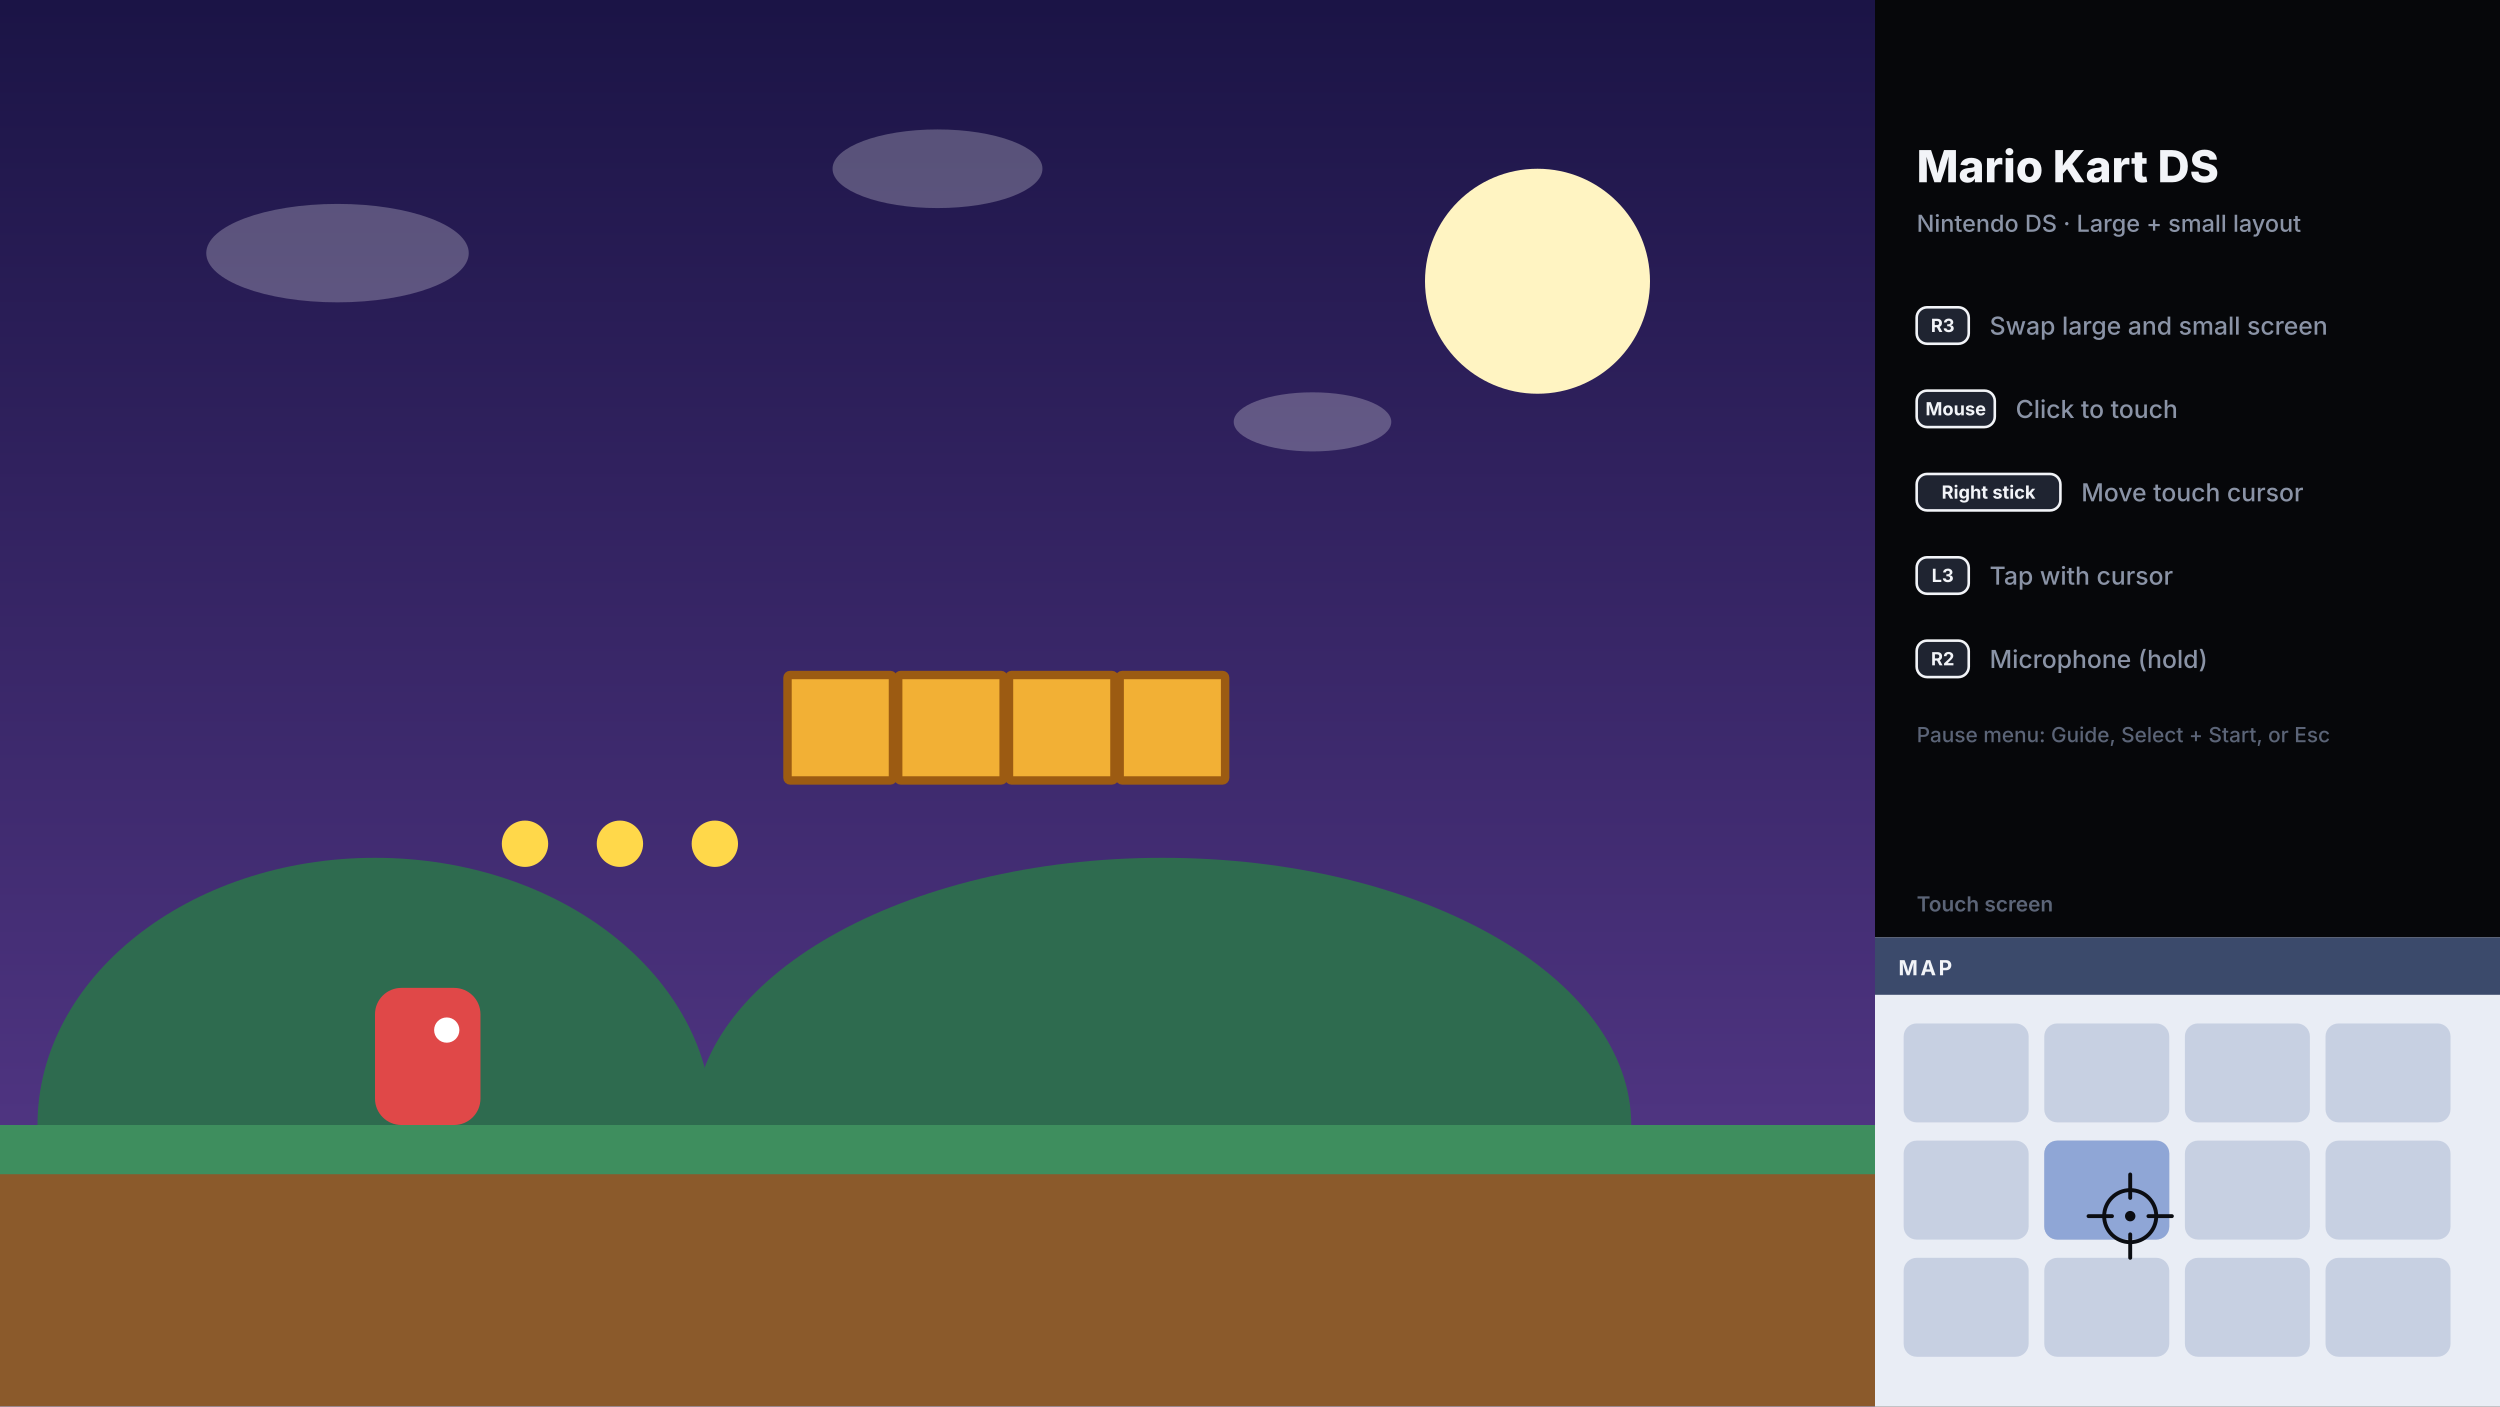
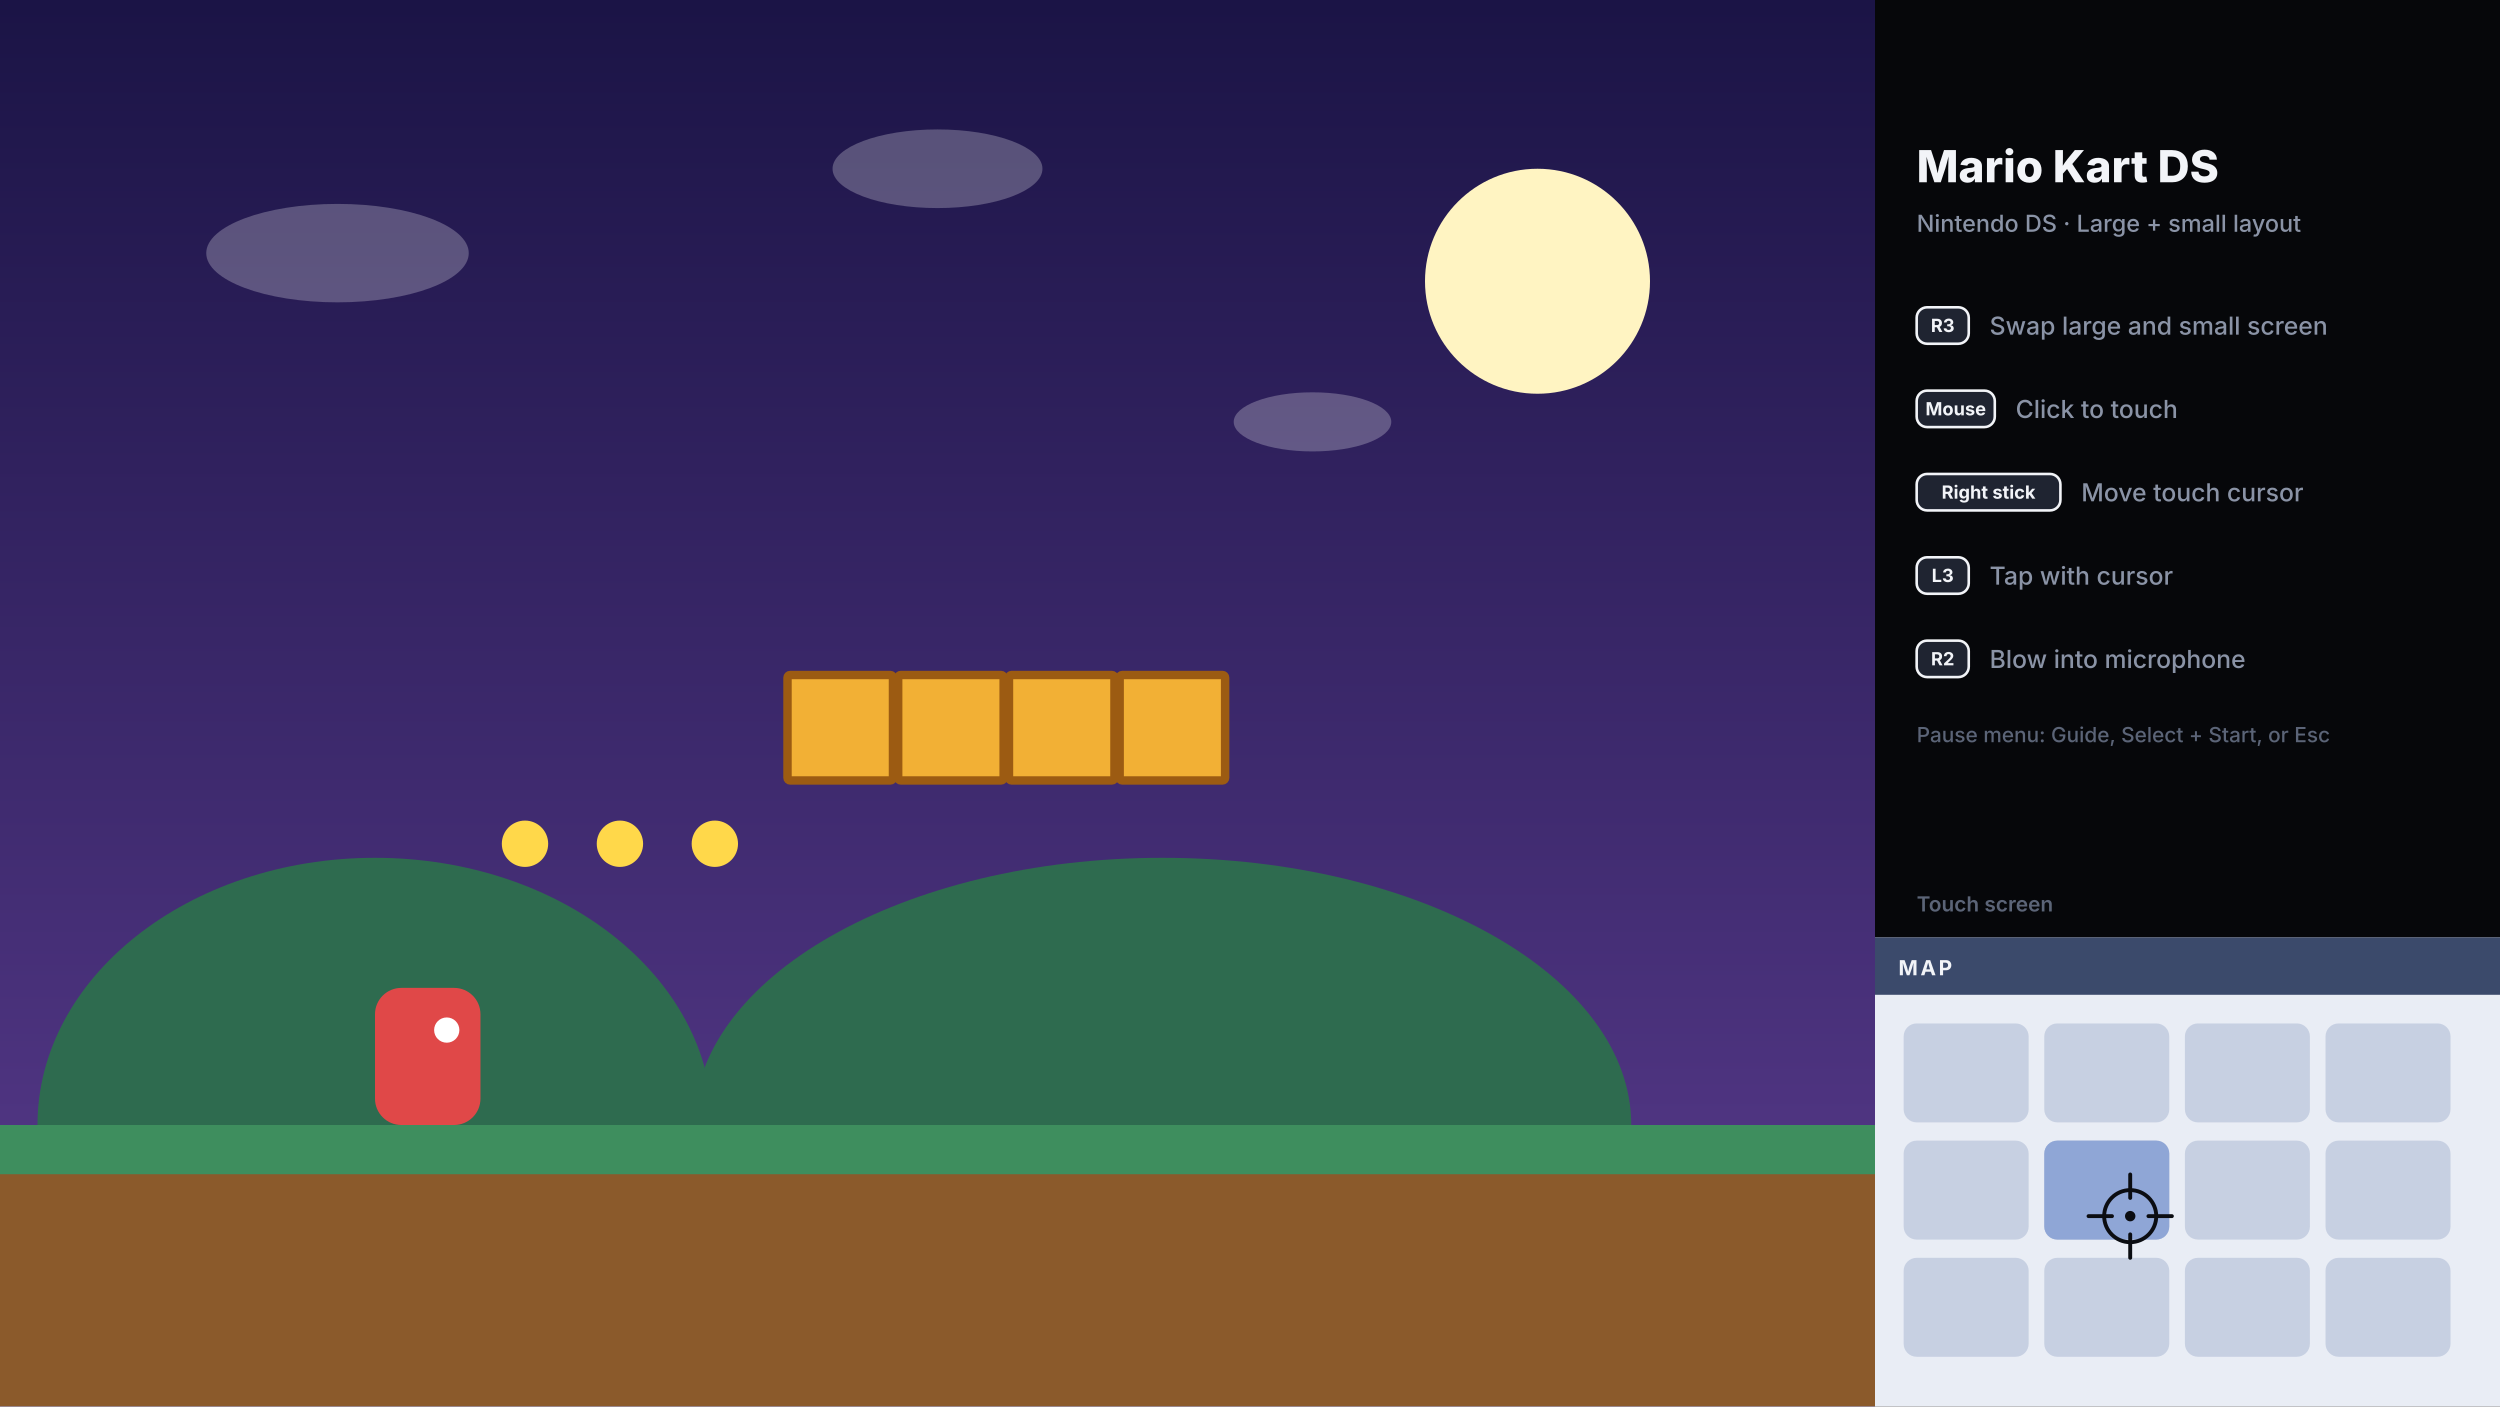
<svg xmlns="http://www.w3.org/2000/svg" width="1920" height="1080" viewBox="0 0 1920 1080">
  <defs>
    <linearGradient id="lg1" x1="0" y1="0" x2="0" y2="1">
      <stop offset="0" stop-color="#1B1446" stop-opacity="1" />
      <stop offset="1" stop-color="#5B3C8F" stop-opacity="1" />
    </linearGradient>
  </defs>
  <rect x="0.0" y="0.0" width="1920.0" height="1080.0" rx="0" fill="#06070A" fill-opacity="1" />
  <rect x="0.0" y="0.0" width="1440.0" height="1080.0" rx="0" fill="url(#lg1)" fill-opacity="1" />
  <circle cx="1180.8" cy="216.0" r="86.4" fill="#FFF4C2" fill-opacity="1" />
  <ellipse cx="259.2" cy="194.4" rx="100.8" ry="37.8" fill="#FFFFFF" fill-opacity="0.25" />
  <ellipse cx="720.0" cy="129.6" rx="80.6" ry="30.2" fill="#FFFFFF" fill-opacity="0.25" />
  <ellipse cx="1008.0" cy="324.0" rx="60.5" ry="22.7" fill="#FFFFFF" fill-opacity="0.25" />
  <ellipse cx="288.0" cy="864.0" rx="259.2" ry="205.2" fill="#2E6B4F" />
  <ellipse cx="892.8" cy="864.0" rx="360.0" ry="205.2" fill="#2E6B4F" />
  <rect x="0.0" y="864.0" width="1440.0" height="216.0" rx="0" fill="#8B5A2B" fill-opacity="1" />
  <rect x="0.0" y="864.0" width="1440.0" height="37.8" rx="0" fill="#3E8E5E" fill-opacity="1" />
  <rect x="604.8" y="518.4" width="81.0" height="81.0" rx="2" fill="#F2B035" fill-opacity="1" stroke="#9C5B12" stroke-width="6.48" />
  <rect x="689.8" y="518.4" width="81.0" height="81.0" rx="2" fill="#F2B035" fill-opacity="1" stroke="#9C5B12" stroke-width="6.48" />
  <rect x="774.9" y="518.4" width="81.0" height="81.0" rx="2" fill="#F2B035" fill-opacity="1" stroke="#9C5B12" stroke-width="6.48" />
  <rect x="859.9" y="518.4" width="81.0" height="81.0" rx="2" fill="#F2B035" fill-opacity="1" stroke="#9C5B12" stroke-width="6.48" />
  <circle cx="403.2" cy="648.0" r="17.8" fill="#FFD84A" fill-opacity="1" />
  <circle cx="476.1" cy="648.0" r="17.8" fill="#FFD84A" fill-opacity="1" />
  <circle cx="549.0" cy="648.0" r="17.8" fill="#FFD84A" fill-opacity="1" />
  <rect x="288.0" y="758.7" width="81.0" height="105.3" rx="20.25" fill="#E04848" fill-opacity="1" />
  <circle cx="343.1" cy="791.1" r="9.7" fill="#FFFFFF" fill-opacity="1" />
  <rect x="1440.0" y="720.0" width="480.0" height="360.0" rx="0" fill="#E9EDF5" fill-opacity="1" />
  <rect x="1440.0" y="720.0" width="480.0" height="44.0" rx="0" fill="#3B4A6B" fill-opacity="1" />
  <text x="1458.0" y="749.0" font-family="Inter, 'Helvetica Neue', Arial, sans-serif" font-size="16" font-weight="700" fill="#F2F4F8" fill-opacity="1" text-anchor="start" letter-spacing="2">MAP</text>
  <rect x="1462.0" y="786.0" width="96.0" height="76.0" rx="10" fill="#C7D0E2" fill-opacity="1" />
  <rect x="1570.0" y="786.0" width="96.0" height="76.0" rx="10" fill="#C7D0E2" fill-opacity="1" />
  <rect x="1678.0" y="786.0" width="96.0" height="76.0" rx="10" fill="#C7D0E2" fill-opacity="1" />
  <rect x="1786.0" y="786.0" width="96.0" height="76.0" rx="10" fill="#C7D0E2" fill-opacity="1" />
  <rect x="1462.0" y="876.0" width="96.0" height="76.0" rx="10" fill="#C7D0E2" fill-opacity="1" />
  <rect x="1570.0" y="876.0" width="96.0" height="76.0" rx="10" fill="#C7D0E2" fill-opacity="1" />
  <rect x="1678.0" y="876.0" width="96.0" height="76.0" rx="10" fill="#C7D0E2" fill-opacity="1" />
  <rect x="1786.0" y="876.0" width="96.0" height="76.0" rx="10" fill="#C7D0E2" fill-opacity="1" />
  <rect x="1462.0" y="966.0" width="96.0" height="76.0" rx="10" fill="#C7D0E2" fill-opacity="1" />
  <rect x="1570.0" y="966.0" width="96.0" height="76.0" rx="10" fill="#C7D0E2" fill-opacity="1" />
  <rect x="1678.0" y="966.0" width="96.0" height="76.0" rx="10" fill="#C7D0E2" fill-opacity="1" />
  <rect x="1786.0" y="966.0" width="96.0" height="76.0" rx="10" fill="#C7D0E2" fill-opacity="1" />
  <rect x="1570.0" y="876.0" width="96.0" height="76.0" rx="10" fill="#8FA6D6" fill-opacity="1" />
  <circle cx="1636.0" cy="934.0" r="20.0" fill="none" fill-opacity="1" stroke="#0B0D12" stroke-width="3" />
  <circle cx="1636.0" cy="934.0" r="4.0" fill="#0B0D12" fill-opacity="1" />
  <path d="M1604,934 h18 M1650,934 h18 M1636,902 v18 M1636,948 v18" stroke="#0B0D12" stroke-width="3" stroke-linecap="round" />
  <text x="1472.0" y="700.0" font-family="Inter, 'Helvetica Neue', Arial, sans-serif" font-size="16" font-weight="600" fill="#5B6477" fill-opacity="1" text-anchor="start" letter-spacing="0">Touch screen</text>
  <text x="1472.0" y="140.0" font-family="Inter, 'Helvetica Neue', Arial, sans-serif" font-size="34" font-weight="800" fill="#F2F4F8" fill-opacity="1" text-anchor="start" letter-spacing="0">Mario Kart DS</text>
  <text x="1472.0" y="178.0" font-family="Inter, 'Helvetica Neue', Arial, sans-serif" font-size="18" font-weight="500" fill="#8A93A6" fill-opacity="1" text-anchor="start" letter-spacing="0">Nintendo DS  ·  Large + small layout</text>
  <rect x="1472.0" y="236.0" width="40.0" height="28.0" rx="8" fill="#1F2431" fill-opacity="1" stroke="#F2F4F8" stroke-width="2" />
  <text x="1492.0" y="255.0" font-family="Inter, 'Helvetica Neue', Arial, sans-serif" font-size="14" font-weight="700" fill="#F2F4F8" fill-opacity="1" text-anchor="middle" letter-spacing="0">R3</text>
  <text x="1528.0" y="257.0" font-family="Inter, 'Helvetica Neue', Arial, sans-serif" font-size="19" font-weight="500" fill="#8A93A6" fill-opacity="1" text-anchor="start" letter-spacing="0">Swap large and small screen</text>
  <rect x="1472.0" y="300.0" width="60.0" height="28.0" rx="8" fill="#1F2431" fill-opacity="1" stroke="#F2F4F8" stroke-width="2" />
  <text x="1502.0" y="319.0" font-family="Inter, 'Helvetica Neue', Arial, sans-serif" font-size="14" font-weight="700" fill="#F2F4F8" fill-opacity="1" text-anchor="middle" letter-spacing="0">Mouse</text>
  <text x="1548.0" y="321.0" font-family="Inter, 'Helvetica Neue', Arial, sans-serif" font-size="19" font-weight="500" fill="#8A93A6" fill-opacity="1" text-anchor="start" letter-spacing="0">Click to touch</text>
  <rect x="1472.0" y="364.0" width="110.4" height="28.0" rx="8" fill="#1F2431" fill-opacity="1" stroke="#F2F4F8" stroke-width="2" />
  <text x="1527.2" y="383.0" font-family="Inter, 'Helvetica Neue', Arial, sans-serif" font-size="14" font-weight="700" fill="#F2F4F8" fill-opacity="1" text-anchor="middle" letter-spacing="0">Right stick</text>
  <text x="1598.4" y="385.0" font-family="Inter, 'Helvetica Neue', Arial, sans-serif" font-size="19" font-weight="500" fill="#8A93A6" fill-opacity="1" text-anchor="start" letter-spacing="0">Move touch cursor</text>
  <rect x="1472.0" y="428.0" width="40.0" height="28.0" rx="8" fill="#1F2431" fill-opacity="1" stroke="#F2F4F8" stroke-width="2" />
  <text x="1492.0" y="447.0" font-family="Inter, 'Helvetica Neue', Arial, sans-serif" font-size="14" font-weight="700" fill="#F2F4F8" fill-opacity="1" text-anchor="middle" letter-spacing="0">L3</text>
  <text x="1528.0" y="449.0" font-family="Inter, 'Helvetica Neue', Arial, sans-serif" font-size="19" font-weight="500" fill="#8A93A6" fill-opacity="1" text-anchor="start" letter-spacing="0">Tap with cursor</text>
  <rect x="1472.0" y="492.0" width="40.0" height="28.0" rx="8" fill="#1F2431" fill-opacity="1" stroke="#F2F4F8" stroke-width="2" />
  <text x="1492.0" y="511.0" font-family="Inter, 'Helvetica Neue', Arial, sans-serif" font-size="14" font-weight="700" fill="#F2F4F8" fill-opacity="1" text-anchor="middle" letter-spacing="0">R2</text>
-   <text x="1528.0" y="513.0" font-family="Inter, 'Helvetica Neue', Arial, sans-serif" font-size="19" font-weight="500" fill="#8A93A6" fill-opacity="1" text-anchor="start" letter-spacing="0">Microphone (hold)</text>
+   <text x="1528.0" y="513.0" font-family="Inter, 'Helvetica Neue', Arial, sans-serif" font-size="19" font-weight="500" fill="#8A93A6" fill-opacity="1" text-anchor="start" letter-spacing="0">Blow into microphone</text>
  <text x="1472.0" y="570.0" font-family="Inter, 'Helvetica Neue', Arial, sans-serif" font-size="16" font-weight="500" fill="#5B6477" fill-opacity="1" text-anchor="start" letter-spacing="0">Pause menu: Guide, Select + Start, or Esc</text>
</svg>
